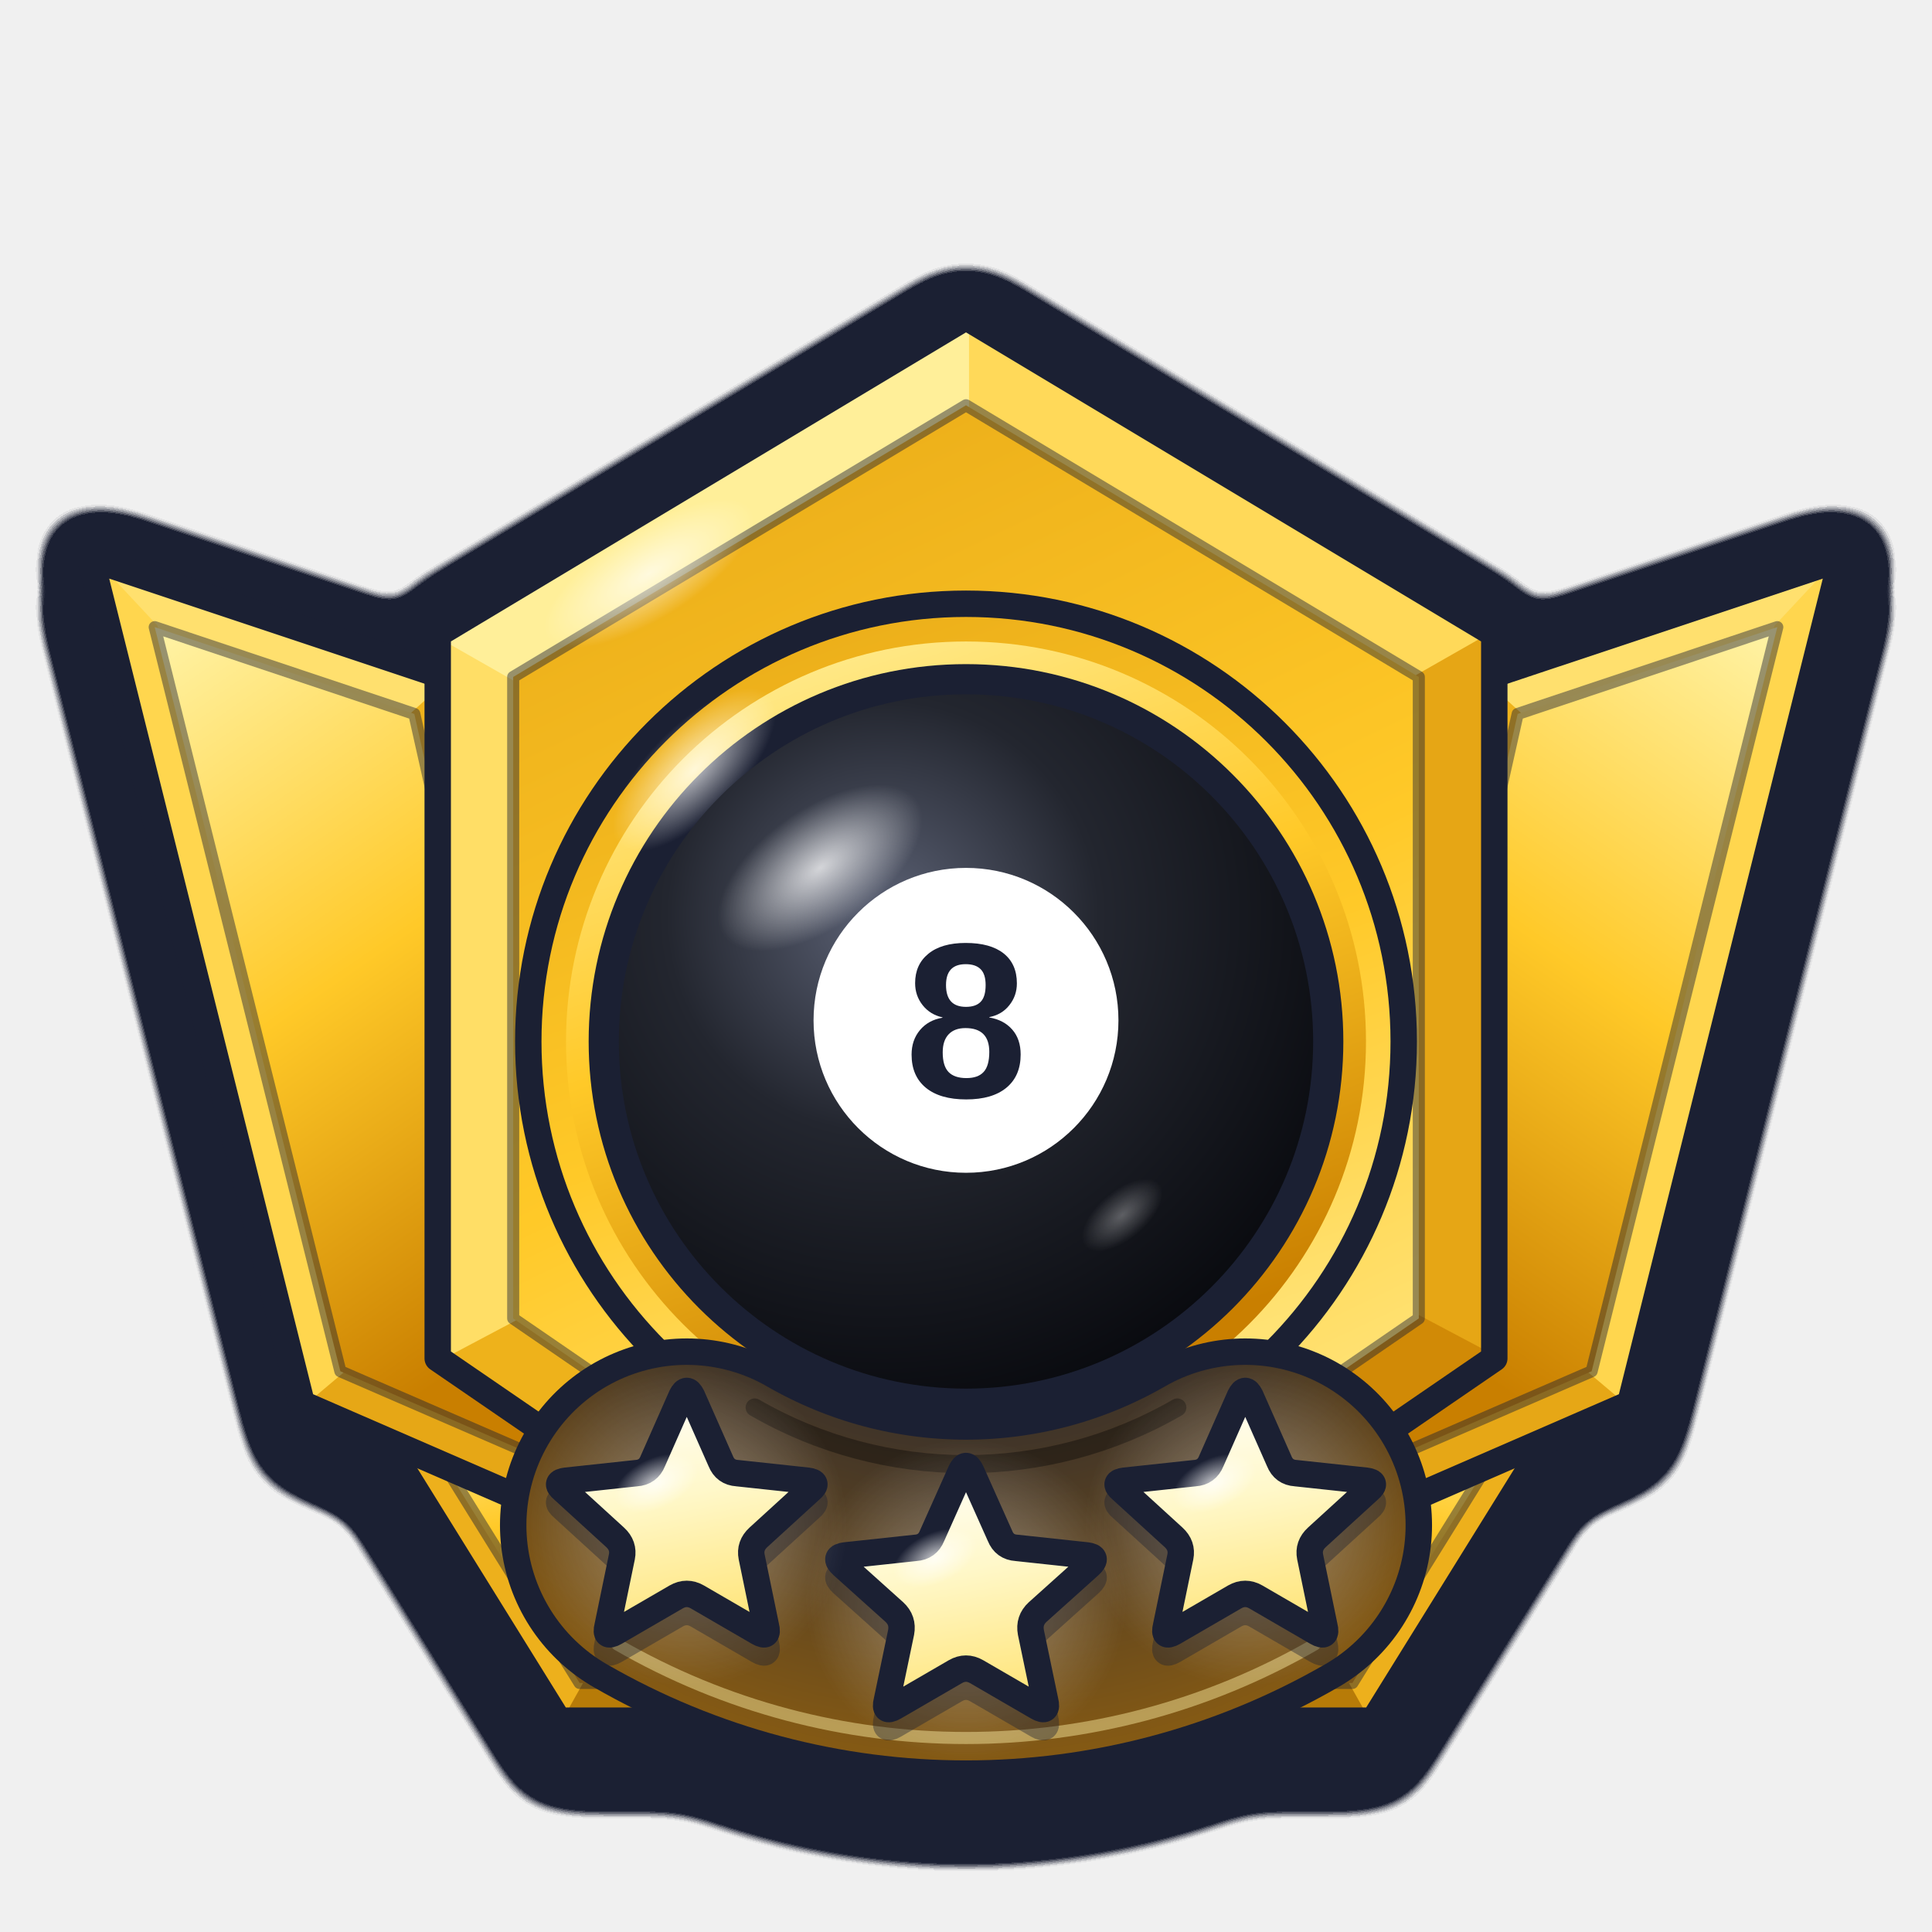
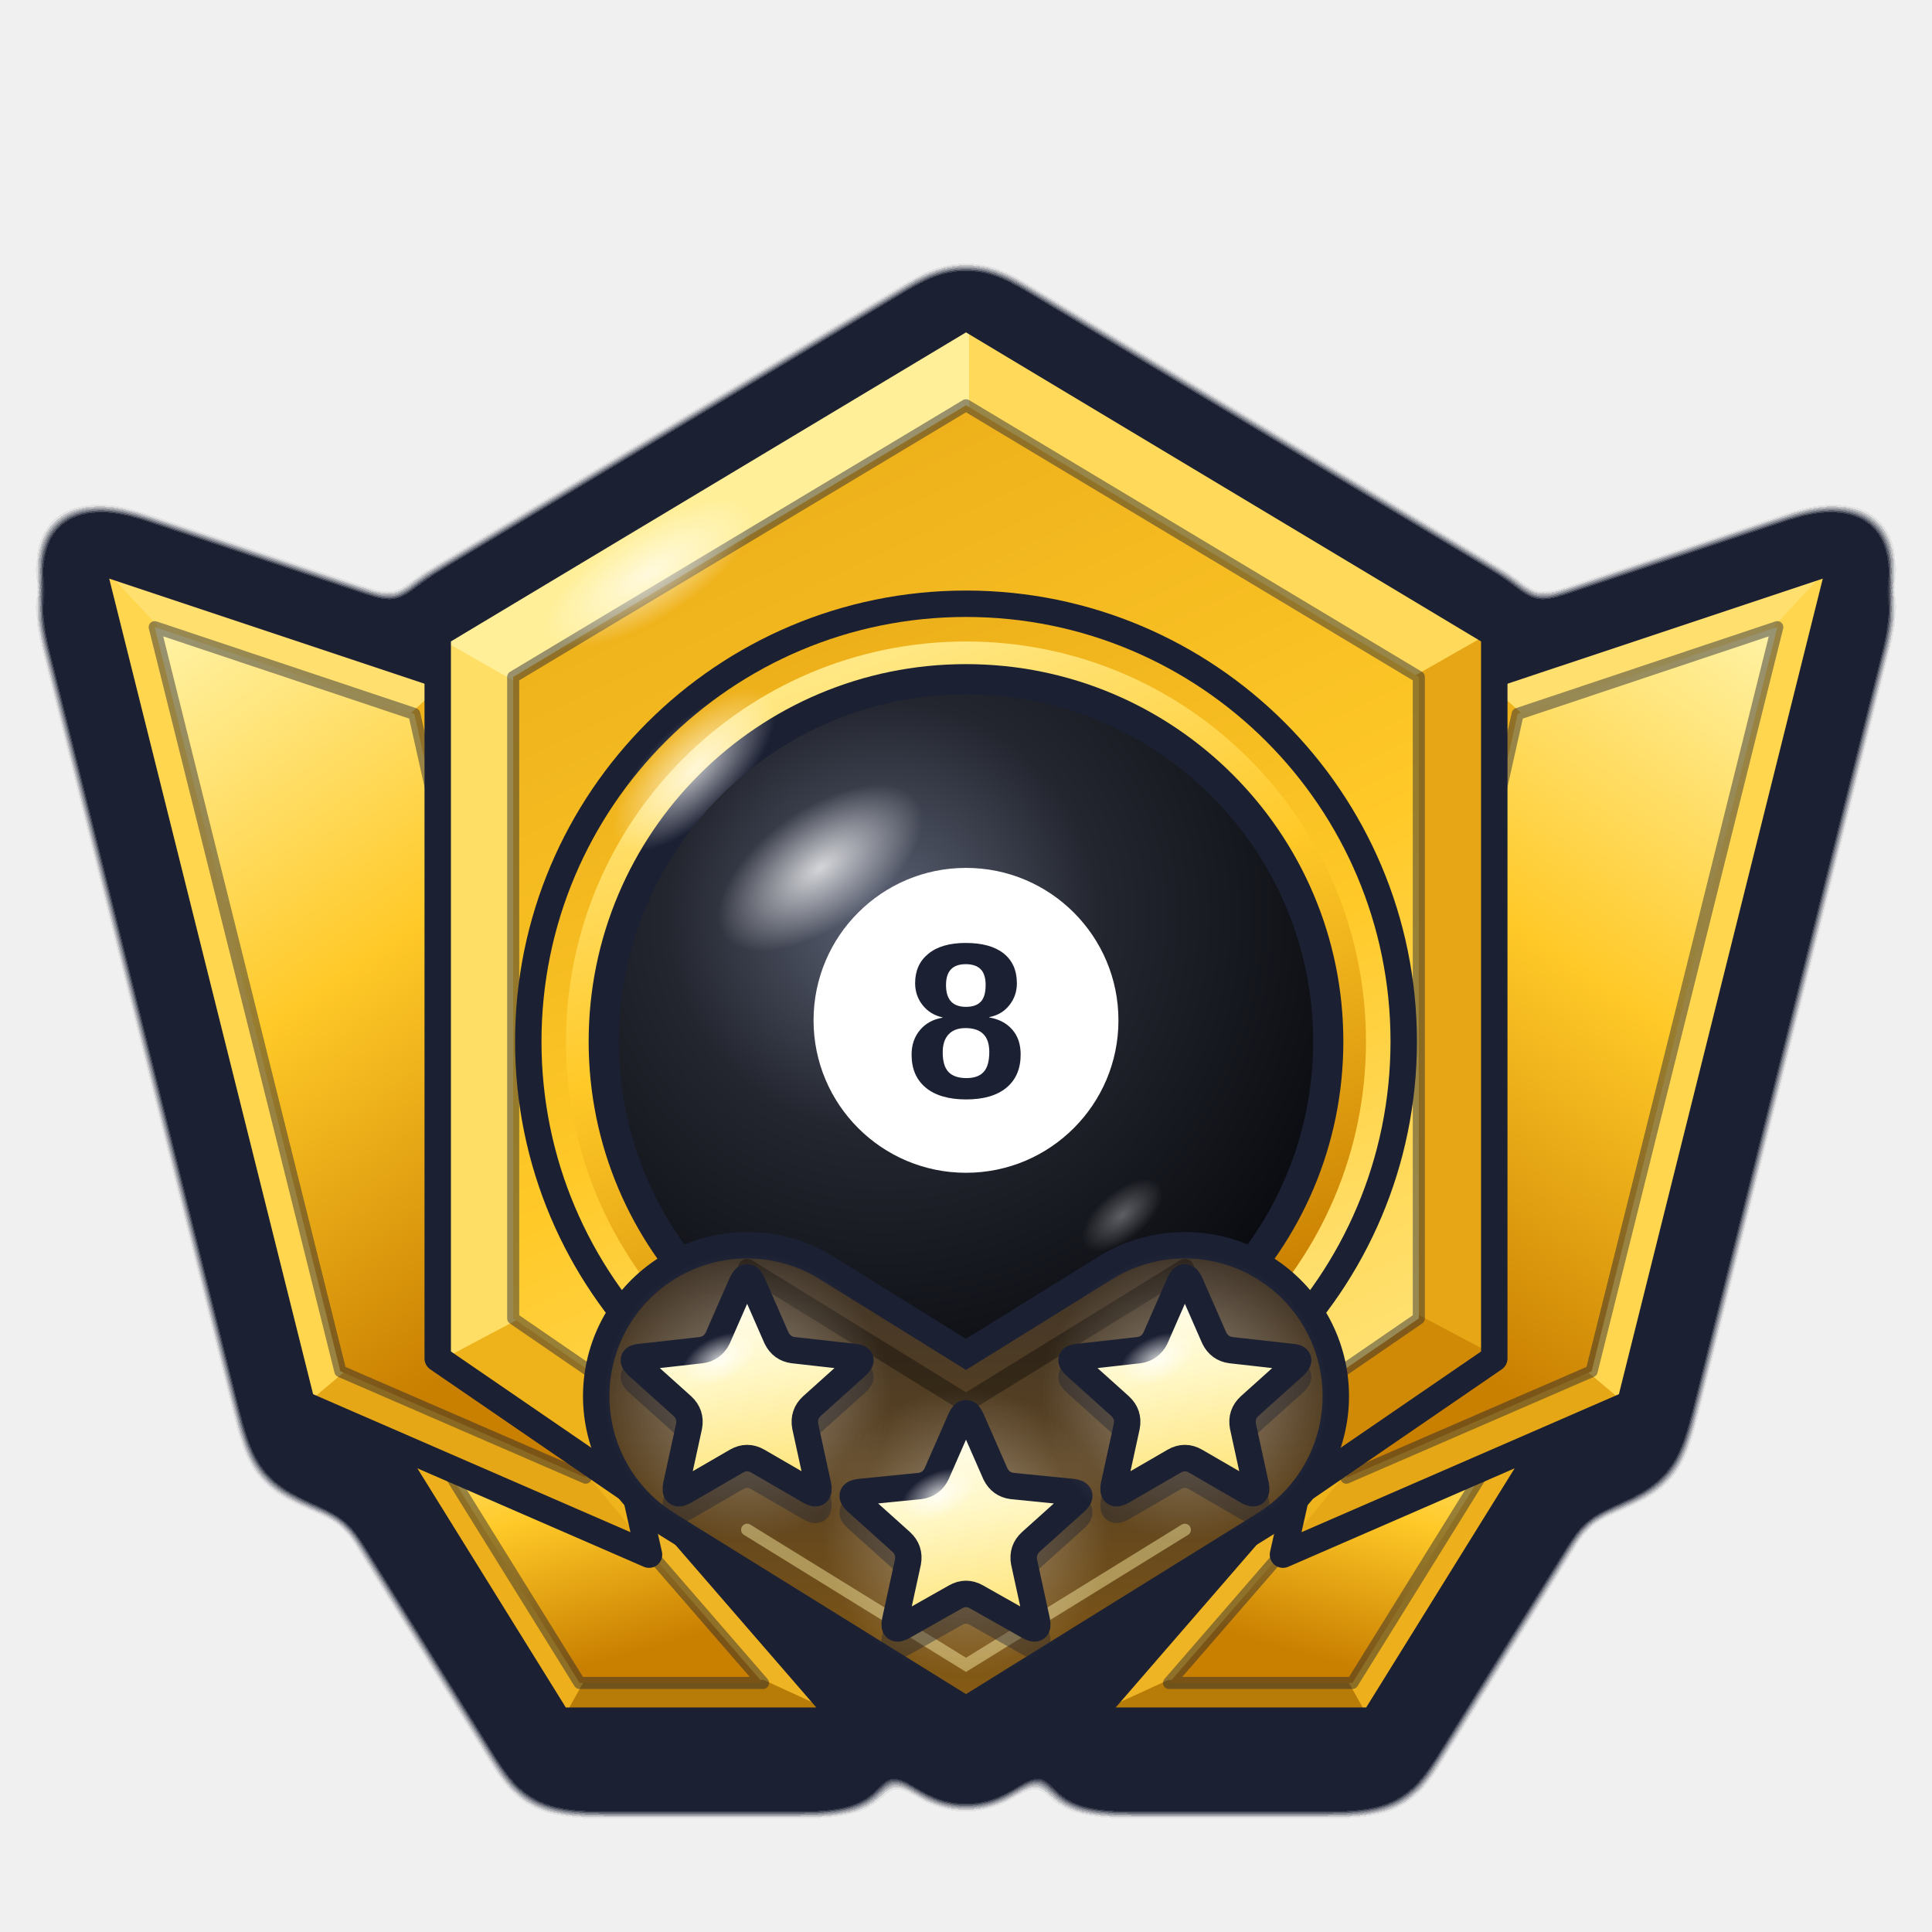
<svg xmlns="http://www.w3.org/2000/svg" width="512" height="512" viewBox="0 0 256 256">
  <defs>
    <linearGradient id="blue" x1="0" y1="0" x2="0.35" y2="1">
      <stop offset="0" stop-color="#9ED3FF" />
      <stop offset="0.45" stop-color="#3B9BFF" />
      <stop offset="1" stop-color="#1F6BD0" />
    </linearGradient>
    <linearGradient id="green" x1="0" y1="0" x2="0.35" y2="1">
      <stop offset="0" stop-color="#A8F5BE" />
      <stop offset="0.45" stop-color="#3DD66B" />
      <stop offset="1" stop-color="#1E9E47" />
    </linearGradient>
    <linearGradient id="red" x1="0" y1="0" x2="0.35" y2="1">
      <stop offset="0" stop-color="#FFA3A3" />
      <stop offset="0.45" stop-color="#FF4D4D" />
      <stop offset="1" stop-color="#C9283A" />
    </linearGradient>
    <linearGradient id="gold" x1="0" y1="0" x2="0.35" y2="1">
      <stop offset="0" stop-color="#FFF1A0" />
      <stop offset="0.45" stop-color="#FFC928" />
      <stop offset="1" stop-color="#DB8E00" />
    </linearGradient>
    <linearGradient id="wood" x1="0" y1="0" x2="0.35" y2="1">
      <stop offset="0" stop-color="#FFD9A0" />
      <stop offset="0.45" stop-color="#E7A35C" />
      <stop offset="1" stop-color="#A8622A" />
    </linearGradient>
    <linearGradient id="darkwood" x1="0" y1="0" x2="0.35" y2="1">
      <stop offset="0" stop-color="#C07A45" />
      <stop offset="0.45" stop-color="#8A4B22" />
      <stop offset="1" stop-color="#5E3014" />
    </linearGradient>
    <linearGradient id="white" x1="0" y1="0" x2="0.35" y2="1">
      <stop offset="0" stop-color="#FFFFFF" />
      <stop offset="0.45" stop-color="#F4F8FF" />
      <stop offset="1" stop-color="#C9D6EA" />
    </linearGradient>
    <linearGradient id="grey" x1="0" y1="0" x2="0.35" y2="1">
      <stop offset="0" stop-color="#E4E9F2" />
      <stop offset="0.45" stop-color="#AEB8C8" />
      <stop offset="1" stop-color="#7B869A" />
    </linearGradient>
    <linearGradient id="steel" x1="0" y1="0" x2="0.35" y2="1">
      <stop offset="0" stop-color="#D8E6F7" />
      <stop offset="0.45" stop-color="#9FB2CC" />
      <stop offset="1" stop-color="#6A7D98" />
    </linearGradient>
    <linearGradient id="cloth" x1="0" y1="0" x2="0.35" y2="1">
      <stop offset="0" stop-color="#6FE08E" />
      <stop offset="0.45" stop-color="#2FA24F" />
      <stop offset="1" stop-color="#1C7A37" />
    </linearGradient>
    <linearGradient id="sad" x1="0" y1="0" x2="0.35" y2="1">
      <stop offset="0" stop-color="#C4D4EE" />
      <stop offset="0.45" stop-color="#8EA3C7" />
      <stop offset="1" stop-color="#5E7299" />
    </linearGradient>
    <linearGradient id="purple" x1="0" y1="0" x2="0.35" y2="1">
      <stop offset="0" stop-color="#D7B8FF" />
      <stop offset="0.45" stop-color="#A259FF" />
      <stop offset="1" stop-color="#6E2FD0" />
    </linearGradient>
    <radialGradient id="shine" cx="0.5" cy="0.5" r="0.5">
      <stop offset="0" stop-color="#FFFFFF" stop-opacity="0.9" />
      <stop offset="1" stop-color="#FFFFFF" stop-opacity="0" />
    </radialGradient>
    <filter id="ink" x="-30%" y="-30%" width="160%" height="160%" color-interpolation-filters="sRGB">
      <feGaussianBlur in="SourceAlpha" stdDeviation="6.92" result="blur" />
      <feComponentTransfer in="blur" result="grown">
        <feFuncA type="linear" slope="7" intercept="-0.35" />
      </feComponentTransfer>
      <feOffset in="grown" dy="6" result="lip" />
      <feMerge result="both">
        <feMergeNode in="lip" />
        <feMergeNode in="grown" />
      </feMerge>
      <feFlood flood-color="#1B2033" />
      <feComposite in2="both" operator="in" result="outline" />
      <feMerge>
        <feMergeNode in="outline" />
        <feMergeNode in="SourceGraphic" />
      </feMerge>
    </filter>
  </defs>
  <defs>
    <filter id="badgeInk" x="-20%" y="-20%" width="140%" height="140%" color-interpolation-filters="sRGB">
      <feGaussianBlur in="SourceAlpha" stdDeviation="3.2" result="blur" />
      <feComponentTransfer in="blur" result="grown">
        <feFuncA type="linear" slope="40" intercept="-0.716" />
      </feComponentTransfer>
      <feOffset in="grown" dy="5" result="lip" />
      <feMerge result="both">
        <feMergeNode in="lip" />
        <feMergeNode in="grown" />
      </feMerge>
      <feFlood flood-color="#1B2033" />
      <feComposite in2="both" operator="in" result="outline" />
      <feMerge>
        <feMergeNode in="outline" />
        <feMergeNode in="SourceGraphic" />
      </feMerge>
    </filter>
  </defs>
  <defs>
    <linearGradient id="m" x1="0" y1="0" x2="0.35" y2="1">
      <stop offset="0.00" stop-color="#FFF3A6" />
      <stop offset="0.50" stop-color="#FFC928" />
      <stop offset="1.00" stop-color="#C97F00" />
    </linearGradient>
    <linearGradient id="r" x1="0" y1="0" x2="0.35" y2="1">
      <stop offset="0.00" stop-color="#E7A816" />
      <stop offset="0.60" stop-color="#FFC928" />
      <stop offset="1.00" stop-color="#FFE274" />
    </linearGradient>
    <linearGradient id="w" x1="0" y1="0" x2="0.35" y2="1">
      <stop offset="0.00" stop-color="#FFE47A" />
      <stop offset="0.55" stop-color="#FFC928" />
      <stop offset="1.00" stop-color="#C97F00" />
    </linearGradient>
    <linearGradient id="c" x1="0" y1="0" x2="0.3" y2="1">
      <stop offset="0.00" stop-color="#FFF8CA" />
      <stop offset="0.55" stop-color="#FFDC61" />
      <stop offset="1.00" stop-color="#FFC928" />
    </linearGradient>
    <linearGradient id="s" x1="0" y1="0" x2="0.2" y2="1">
      <stop offset="0.00" stop-color="#FFFFFF" />
      <stop offset="0.50" stop-color="#FFF8CA" />
      <stop offset="1.00" stop-color="#FFE680" />
    </linearGradient>
    <linearGradient id="g" x1="0" y1="0" x2="0.35" y2="1">
      <stop offset="0.00" stop-color="#FFF3A6" />
      <stop offset="0.50" stop-color="#FFC928" />
      <stop offset="1.00" stop-color="#C97F00" />
    </linearGradient>
    <linearGradient id="gr" x1="0" y1="0" x2="0.35" y2="1">
      <stop offset="0.00" stop-color="#E7A816" />
      <stop offset="0.60" stop-color="#FFC928" />
      <stop offset="1.00" stop-color="#FFE274" />
    </linearGradient>
    <radialGradient id="ball" cx="0.38" cy="0.32" r="0.78">
      <stop offset="0" stop-color="#5C6275" />
      <stop offset="0.4" stop-color="#23262F" />
      <stop offset="1" stop-color="#06070B" />
    </radialGradient>
  </defs>
  <g filter="url(#badgeInk)">
    <path d="M38.0 170.0 L86.0 198.0 L82.8 201.9 L52.9 184.5 Z" fill="#F4C238" stroke="#F4C238" stroke-width="0.8" />
    <path d="M86.0 198.0 L112.0 228.0 L101.1 223.0 L82.8 201.9 Z" fill="#EEB423" stroke="#EEB423" stroke-width="0.8" />
    <path d="M112.0 228.0 L74.0 228.0 L76.8 223.0 L101.1 223.0 Z" fill="#B77B08" stroke="#B77B08" stroke-width="0.8" />
    <path d="M74.0 228.0 L38.0 170.0 L52.9 184.5 L76.8 223.0 Z" fill="#EDB01C" stroke="#EDB01C" stroke-width="0.8" />
    <path d="M52.9 184.5 L82.8 201.9 L101.1 223.0 L76.8 223.0 Z" fill="url(#m)" />
    <path d="M52.9 184.5 L82.8 201.9 L101.1 223.0 L76.8 223.0 Z" fill="none" stroke="#1B2033" stroke-width="1.6" stroke-opacity="0.45" stroke-linejoin="round" />
    <path d="M38.0 170.0 L86.0 198.0 L112.0 228.0 L74.0 228.0 Z" fill="none" stroke="#1B2033" stroke-width="3.5" stroke-linejoin="round" />
    <path d="M12.0 74.0 L60.0 90.0 L54.9 94.6 L20.5 83.1 Z" fill="#FFE06E" stroke="#FFE06E" stroke-width="0.8" />
    <path d="M60.0 90.0 L86.0 206.0 L77.6 195.8 L54.9 94.6 Z" fill="#EFB31C" stroke="#EFB31C" stroke-width="0.8" />
    <path d="M86.0 206.0 L40.0 186.0 L45.1 181.7 L77.6 195.8 Z" fill="#E6A716" stroke="#E6A716" stroke-width="0.8" />
    <path d="M40.0 186.0 L12.0 74.0 L20.5 83.1 L45.1 181.7 Z" fill="#FFD64E" stroke="#FFD64E" stroke-width="0.8" />
    <path d="M20.5 83.1 L54.9 94.6 L77.6 195.8 L45.1 181.7 Z" fill="url(#m)" />
    <path d="M20.5 83.1 L54.9 94.6 L77.6 195.8 L45.1 181.7 Z" fill="none" stroke="#1B2033" stroke-width="1.6" stroke-opacity="0.45" stroke-linejoin="round" />
    <path d="M12.0 74.0 L60.0 90.0 L86.0 206.0 L40.0 186.0 Z" fill="none" stroke="#1B2033" stroke-width="3.5" stroke-linejoin="round" />
    <g transform="matrix(-1 0 0 1 256 0)">
      <path d="M38.0 170.0 L86.0 198.0 L82.8 201.9 L52.9 184.5 Z" fill="#F4C238" stroke="#F4C238" stroke-width="0.8" />
      <path d="M86.0 198.0 L112.0 228.0 L101.1 223.0 L82.8 201.9 Z" fill="#EEB423" stroke="#EEB423" stroke-width="0.8" />
      <path d="M112.0 228.0 L74.0 228.0 L76.8 223.0 L101.1 223.0 Z" fill="#B77B08" stroke="#B77B08" stroke-width="0.8" />
      <path d="M74.0 228.0 L38.0 170.0 L52.9 184.5 L76.8 223.0 Z" fill="#EDB01C" stroke="#EDB01C" stroke-width="0.8" />
      <path d="M52.9 184.5 L82.8 201.9 L101.1 223.0 L76.8 223.0 Z" fill="url(#m)" />
      <path d="M52.9 184.5 L82.8 201.9 L101.1 223.0 L76.8 223.0 Z" fill="none" stroke="#1B2033" stroke-width="1.6" stroke-opacity="0.45" stroke-linejoin="round" />
      <path d="M38.0 170.0 L86.0 198.0 L112.0 228.0 L74.0 228.0 Z" fill="none" stroke="#1B2033" stroke-width="3.5" stroke-linejoin="round" />
      <path d="M12.0 74.0 L60.0 90.0 L54.9 94.6 L20.5 83.1 Z" fill="#FFE06E" stroke="#FFE06E" stroke-width="0.8" />
      <path d="M60.0 90.0 L86.0 206.0 L77.6 195.8 L54.9 94.6 Z" fill="#EFB31C" stroke="#EFB31C" stroke-width="0.8" />
      <path d="M86.0 206.0 L40.0 186.0 L45.1 181.7 L77.6 195.8 Z" fill="#E6A716" stroke="#E6A716" stroke-width="0.8" />
      <path d="M40.0 186.0 L12.0 74.0 L20.5 83.1 L45.1 181.7 Z" fill="#FFD64E" stroke="#FFD64E" stroke-width="0.8" />
      <path d="M20.5 83.1 L54.9 94.6 L77.6 195.8 L45.1 181.7 Z" fill="url(#m)" />
      <path d="M20.5 83.1 L54.9 94.6 L77.6 195.8 L45.1 181.7 Z" fill="none" stroke="#1B2033" stroke-width="1.6" stroke-opacity="0.45" stroke-linejoin="round" />
      <path d="M12.0 74.0 L60.0 90.0 L86.0 206.0 L40.0 186.0 Z" fill="none" stroke="#1B2033" stroke-width="3.5" stroke-linejoin="round" />
    </g>
    <path d="M128.0 42.0 L198.0 84.0 L188.0 89.7 L128.0 53.7 Z" fill="#FFD959" stroke="#FFD959" stroke-width="0.8" />
    <path d="M198.0 84.0 L198.0 180.0 L188.0 174.7 L188.0 89.7 Z" fill="#E6A615" stroke="#E6A615" stroke-width="0.8" />
    <path d="M198.0 180.0 L128.0 228.0 L128.0 215.9 L188.0 174.7 Z" fill="#D18A06" stroke="#D18A06" stroke-width="0.8" />
    <path d="M128.0 228.0 L58.0 180.0 L68.0 174.7 L128.0 215.9 Z" fill="#EEB21B" stroke="#EEB21B" stroke-width="0.8" />
    <path d="M58.0 180.0 L58.0 84.0 L68.0 89.7 L68.0 174.7 Z" fill="#FFDE66" stroke="#FFDE66" stroke-width="0.8" />
    <path d="M58.0 84.0 L128.0 42.0 L128.0 53.7 L68.0 89.7 Z" fill="#FFEF99" stroke="#FFEF99" stroke-width="0.8" />
    <path d="M128.0 53.7 L188.0 89.7 L188.0 174.7 L128.0 215.9 L68.0 174.7 L68.0 89.7 Z" fill="url(#r)" />
    <path d="M128.0 53.7 L188.0 89.7 L188.0 174.7 L128.0 215.9 L68.0 174.7 L68.0 89.7 Z" fill="none" stroke="#1B2033" stroke-width="1.6" stroke-opacity="0.45" stroke-linejoin="round" />
    <path d="M128.0 42.0 L198.0 84.0 L198.0 180.0 L128.0 228.0 L58.0 180.0 L58.0 84.0 Z" fill="none" stroke="#1B2033" stroke-width="3.5" stroke-linejoin="round" />
    <ellipse cx="86" cy="76" rx="16" ry="6" fill="url(#shine)" opacity="0.75" transform="rotate(-32 86 76)" />
    <circle cx="128" cy="138" r="58" fill="url(#r)" stroke="#1B2033" stroke-width="3.5" />
    <circle cx="128" cy="138" r="53" fill="url(#m)" />
    <circle cx="128" cy="138" r="50" fill="#1B2033" />
    <ellipse cx="92" cy="102" rx="14" ry="6" fill="url(#shine)" opacity="0.8" transform="rotate(-45 92 102)" />
    <circle cx="128" cy="138" r="46" fill="url(#ball)" />
    <circle cx="128.0" cy="135.2" r="20.2" fill="#FFFFFF" />
    <text x="128.0" y="145.4" font-family="Arial Black, Arial, sans-serif" font-weight="900" font-size="29.3" text-anchor="middle" fill="#1B2033">8</text>
    <ellipse cx="108.68" cy="115.0" rx="15.64" ry="7.82" fill="url(#shine)" opacity="0.85" transform="rotate(-35 108.68 115.0)" />
    <ellipse cx="148.7" cy="161.0" rx="6.44" ry="3.22" fill="url(#shine)" opacity="0.35" transform="rotate(-40 148.7 161.0)" />
    <defs>
-       <radialGradient id="tray" gradientUnits="userSpaceOnUse" cx="128" cy="138" r="97.0">
-         <stop offset="0.526" stop-color="#3E3329" />
-         <stop offset="0.763" stop-color="#61461F" />
-         <stop offset="1" stop-color="#875B13" />
-       </radialGradient>
+       <linearGradient id="tray" gradientUnits="userSpaceOnUse" x1="0" y1="165.0" x2="0" y2="229.0">
+         <stop offset="0" stop-color="#3E3329" />
+         <stop offset="0.55" stop-color="#61461F" />
+         <stop offset="1" stop-color="#8C5E12" />
+       </linearGradient>
      <radialGradient id="glow">
        <stop offset="0" stop-color="#FFFFFF" stop-opacity="0.5" />
        <stop offset="1" stop-color="#FFFFFF" stop-opacity="0" />
      </radialGradient>
    </defs>
-     <path d="M165.0 202.1 A74 74 0 0 1 91.0 202.1" fill="none" stroke="#1B2033" stroke-width="49.5" stroke-linecap="round" />
-     <path d="M165.0 202.1 A74 74 0 0 1 91.0 202.1" fill="none" stroke="url(#tray)" stroke-width="42.5" stroke-linecap="round" />
-     <path d="M174.2 217.9 A92.3 92.3 0 0 1 81.8 217.9" fill="none" stroke="#FFF3A6" stroke-width="1.6" stroke-opacity="0.45" stroke-linecap="round" />
-     <path d="M156.0 186.5 A56.0 56.0 0 0 1 100.0 186.5" fill="none" stroke="#000000" stroke-width="2.4" stroke-opacity="0.35" stroke-linecap="round" />
-     <circle cx="165.0" cy="202.1" r="21.3" fill="url(#glow)" opacity="0.8" />
-     <path opacity="0.4" d="M164.3 187.4 Q165.0 186.0 165.7 187.4 L169.5 196.0 Q170.1 197.5 171.7 197.6 L181.0 198.6 Q182.6 198.8 181.4 199.8 L174.5 206.1 Q173.3 207.2 173.6 208.7 L175.5 217.9 Q175.9 219.5 174.5 218.7 L166.4 214.0 Q165.0 213.2 163.6 214.0 L155.5 218.7 Q154.1 219.5 154.5 217.9 L156.4 208.7 Q156.7 207.2 155.5 206.1 L148.6 199.8 Q147.4 198.8 149.0 198.6 L158.3 197.6 Q159.9 197.5 160.5 196.0 Z" fill="#000000" stroke="#1B2033" stroke-width="3.5" stroke-linejoin="round" />
-     <ellipse cx="160.93" cy="198.936" rx="5.92" ry="3.33" fill="url(#shine)" opacity="0.85" transform="rotate(-25 160.93 198.9359)" />
-     <path d="M164.3 185.0 Q165.0 183.6 165.7 185.0 L169.5 193.6 Q170.1 195.1 171.7 195.2 L181.0 196.2 Q182.6 196.4 181.4 197.4 L174.5 203.7 Q173.3 204.8 173.6 206.3 L175.5 215.5 Q175.9 217.1 174.5 216.3 L166.4 211.6 Q165.0 210.8 163.6 211.6 L155.5 216.3 Q154.1 217.1 154.5 215.5 L156.4 206.3 Q156.7 204.8 155.5 203.7 L148.6 197.4 Q147.4 196.4 149.0 196.2 L158.3 195.2 Q159.9 195.1 160.5 193.6 Z" fill="url(#s)" stroke="#1B2033" stroke-width="3.5" stroke-linejoin="round" />
-     <ellipse cx="160.93" cy="196.536" rx="5.92" ry="3.33" fill="url(#shine)" opacity="0.85" transform="rotate(-25 160.93 196.5359)" />
-     <circle cx="128.0" cy="212.0" r="21.3" fill="url(#glow)" opacity="0.8" />
-     <path opacity="0.4" d="M127.3 197.4 Q128.0 195.9 128.7 197.4 L132.5 205.9 Q133.1 207.4 134.7 207.5 L144.0 208.5 Q145.6 208.7 144.4 209.8 L137.5 216.0 Q136.3 217.1 136.6 218.7 L138.5 227.8 Q138.9 229.4 137.5 228.6 L129.4 223.9 Q128.0 223.1 126.6 223.9 L118.5 228.6 Q117.1 229.4 117.5 227.8 L119.4 218.7 Q119.7 217.1 118.5 216.0 L111.6 209.8 Q110.4 208.7 112.0 208.5 L121.3 207.5 Q122.9 207.4 123.5 205.9 Z" fill="#000000" stroke="#1B2033" stroke-width="3.5" stroke-linejoin="round" />
-     <ellipse cx="123.93" cy="208.85" rx="5.92" ry="3.33" fill="url(#shine)" opacity="0.85" transform="rotate(-25 123.93 208.85)" />
-     <path d="M127.3 195.0 Q128.0 193.5 128.7 195.0 L132.5 203.5 Q133.1 205.0 134.7 205.1 L144.0 206.1 Q145.6 206.3 144.4 207.4 L137.5 213.6 Q136.3 214.7 136.6 216.3 L138.5 225.4 Q138.9 227.0 137.5 226.2 L129.4 221.5 Q128.0 220.7 126.6 221.5 L118.5 226.2 Q117.1 227.0 117.5 225.4 L119.4 216.3 Q119.7 214.7 118.5 213.6 L111.6 207.4 Q110.4 206.3 112.0 206.1 L121.3 205.1 Q122.9 205.0 123.5 203.5 Z" fill="url(#s)" stroke="#1B2033" stroke-width="3.5" stroke-linejoin="round" />
-     <ellipse cx="123.93" cy="206.45" rx="5.92" ry="3.33" fill="url(#shine)" opacity="0.85" transform="rotate(-25 123.93 206.45)" />
-     <circle cx="91.0" cy="202.1" r="21.3" fill="url(#glow)" opacity="0.8" />
-     <path opacity="0.4" d="M90.3 187.4 Q91.0 186.0 91.7 187.4 L95.5 196.0 Q96.1 197.5 97.7 197.6 L107.0 198.6 Q108.6 198.8 107.4 199.8 L100.5 206.1 Q99.3 207.2 99.6 208.7 L101.5 217.9 Q101.9 219.5 100.5 218.7 L92.4 214.0 Q91.0 213.2 89.6 214.0 L81.5 218.7 Q80.1 219.5 80.5 217.9 L82.4 208.7 Q82.7 207.2 81.5 206.1 L74.6 199.8 Q73.4 198.8 75.0 198.6 L84.3 197.6 Q85.9 197.5 86.5 196.0 Z" fill="#000000" stroke="#1B2033" stroke-width="3.5" stroke-linejoin="round" />
-     <ellipse cx="86.93" cy="198.936" rx="5.92" ry="3.33" fill="url(#shine)" opacity="0.85" transform="rotate(-25 86.93 198.9359)" />
-     <path d="M90.3 185.0 Q91.0 183.6 91.7 185.0 L95.5 193.6 Q96.1 195.1 97.7 195.2 L107.0 196.2 Q108.6 196.4 107.4 197.4 L100.5 203.7 Q99.3 204.8 99.6 206.3 L101.5 215.5 Q101.9 217.1 100.5 216.3 L92.4 211.6 Q91.0 210.8 89.6 211.6 L81.5 216.3 Q80.1 217.1 80.5 215.5 L82.4 206.3 Q82.7 204.8 81.5 203.7 L74.6 197.4 Q73.4 196.4 75.0 196.2 L84.3 195.2 Q85.9 195.1 86.5 193.6 Z" fill="url(#s)" stroke="#1B2033" stroke-width="3.5" stroke-linejoin="round" />
-     <ellipse cx="86.93" cy="196.536" rx="5.92" ry="3.33" fill="url(#shine)" opacity="0.85" transform="rotate(-25 86.93 196.5359)" />
+     <path d="M99.0 185.0 L128.0 203.0 L157.0 185.0" fill="none" stroke-linecap="round" stroke-linejoin="miter" stroke-miterlimit="4" stroke="#1B2033" stroke-width="43.5" />
+     <path d="M99.0 185.0 L128.0 203.0 L157.0 185.0" fill="none" stroke-linecap="round" stroke-linejoin="miter" stroke-miterlimit="4" stroke="url(#tray)" stroke-width="36.5" />
+     <path d="M99.0 202.7 L128.0 220.6 L157.0 202.7" fill="none" stroke="#FFF3A6" stroke-width="1.6" stroke-opacity="0.45" stroke-linecap="round" />
+     <path d="M99.0 168.0 L128.0 185.9 L157.0 168.0" fill="none" stroke="#000000" stroke-width="2.4" stroke-opacity="0.35" stroke-linecap="round" />
+     <circle cx="99.0" cy="185.0" r="19.0" fill="url(#glow)" opacity="0.8" />
+     <path opacity="0.4" d="M98.3 172.2 Q99.0 170.7 99.7 172.2 L102.9 179.5 Q103.6 180.9 105.1 181.1 L113.1 182.0 Q114.7 182.1 113.5 183.2 L107.6 188.5 Q106.4 189.6 106.7 191.2 L108.4 199.0 Q108.7 200.6 107.3 199.8 L100.4 195.8 Q99.0 195.0 97.6 195.8 L90.7 199.8 Q89.3 200.6 89.6 199.0 L91.3 191.2 Q91.6 189.6 90.4 188.5 L84.5 183.2 Q83.3 182.1 84.9 182.0 L92.9 181.1 Q94.4 180.9 95.1 179.5 Z" fill="#000000" stroke="#1B2033" stroke-width="3.5" stroke-linejoin="round" />
+     <ellipse cx="95.37" cy="182.27" rx="5.28" ry="2.97" fill="url(#shine)" opacity="0.85" transform="rotate(-25 95.37 182.27)" />
+     <path d="M98.3 170.0 Q99.0 168.5 99.7 170.0 L102.9 177.3 Q103.6 178.7 105.1 178.9 L113.1 179.8 Q114.7 179.9 113.5 181.0 L107.6 186.3 Q106.4 187.4 106.7 189.0 L108.4 196.8 Q108.7 198.4 107.3 197.6 L100.4 193.6 Q99.0 192.8 97.6 193.6 L90.7 197.6 Q89.3 198.4 89.6 196.8 L91.3 189.0 Q91.6 187.4 90.4 186.3 L84.5 181.0 Q83.3 179.9 84.9 179.8 L92.9 178.9 Q94.4 178.7 95.1 177.3 Z" fill="url(#s)" stroke="#1B2033" stroke-width="3.5" stroke-linejoin="round" />
+     <ellipse cx="95.37" cy="180.07" rx="5.28" ry="2.97" fill="url(#shine)" opacity="0.85" transform="rotate(-25 95.37 180.07)" />
+     <circle cx="128.0" cy="203.0" r="19.0" fill="url(#glow)" opacity="0.8" />
+     <path opacity="0.4" d="M127.3 190.2 Q128.0 188.7 128.7 190.2 L131.9 197.5 Q132.6 198.9 134.1 199.1 L142.1 199.9 Q143.7 200.1 142.5 201.2 L136.6 206.5 Q135.4 207.6 135.7 209.2 L137.4 217.0 Q137.7 218.5 136.3 217.7 L129.4 213.8 Q128.0 213.0 126.6 213.8 L119.7 217.7 Q118.3 218.5 118.6 217.0 L120.3 209.2 Q120.6 207.6 119.4 206.5 L113.5 201.2 Q112.3 200.1 113.9 199.9 L121.9 199.1 Q123.4 198.9 124.1 197.5 Z" fill="#000000" stroke="#1B2033" stroke-width="3.5" stroke-linejoin="round" />
+     <ellipse cx="124.37" cy="200.25" rx="5.28" ry="2.97" fill="url(#shine)" opacity="0.85" transform="rotate(-25 124.37 200.25)" />
+     <path d="M127.3 188.0 Q128.0 186.5 128.7 188.0 L131.9 195.3 Q132.6 196.7 134.1 196.9 L142.1 197.7 Q143.7 197.9 142.5 199.0 L136.6 204.3 Q135.4 205.4 135.7 207.0 L137.4 214.8 Q137.7 216.3 136.3 215.5 L129.4 211.6 Q128.0 210.8 126.6 211.6 L119.7 215.5 Q118.3 216.3 118.6 214.8 L120.3 207.0 Q120.6 205.4 119.4 204.3 L113.5 199.0 Q112.3 197.9 113.9 197.7 L121.9 196.9 Q123.4 196.7 124.1 195.3 Z" fill="url(#s)" stroke="#1B2033" stroke-width="3.5" stroke-linejoin="round" />
+     <ellipse cx="124.37" cy="198.05" rx="5.28" ry="2.97" fill="url(#shine)" opacity="0.85" transform="rotate(-25 124.37 198.05)" />
+     <circle cx="157.0" cy="185.0" r="19.0" fill="url(#glow)" opacity="0.8" />
+     <path opacity="0.4" d="M156.3 172.2 Q157.0 170.7 157.7 172.2 L160.9 179.5 Q161.6 180.9 163.1 181.1 L171.1 182.0 Q172.7 182.1 171.5 183.2 L165.6 188.5 Q164.4 189.6 164.7 191.2 L166.4 199.0 Q166.7 200.6 165.3 199.8 L158.4 195.8 Q157.0 195.0 155.6 195.8 L148.7 199.8 Q147.3 200.6 147.6 199.0 L149.3 191.2 Q149.6 189.6 148.4 188.5 L142.5 183.2 Q141.3 182.1 142.9 182.0 L150.9 181.1 Q152.4 180.9 153.1 179.5 Z" fill="#000000" stroke="#1B2033" stroke-width="3.5" stroke-linejoin="round" />
+     <ellipse cx="153.37" cy="182.27" rx="5.28" ry="2.97" fill="url(#shine)" opacity="0.85" transform="rotate(-25 153.37 182.27)" />
+     <path d="M156.3 170.0 Q157.0 168.5 157.7 170.0 L160.9 177.3 Q161.6 178.7 163.1 178.9 L171.1 179.8 Q172.7 179.9 171.5 181.0 L165.6 186.3 Q164.4 187.4 164.7 189.0 L166.4 196.8 Q166.7 198.4 165.3 197.6 L158.4 193.6 Q157.0 192.8 155.6 193.6 L148.7 197.6 Q147.3 198.4 147.6 196.8 L149.3 189.0 Q149.6 187.4 148.4 186.3 L142.5 181.0 Q141.3 179.9 142.9 179.8 L150.9 178.9 Q152.4 178.7 153.1 177.3 Z" fill="url(#s)" stroke="#1B2033" stroke-width="3.5" stroke-linejoin="round" />
+     <ellipse cx="153.37" cy="180.07" rx="5.28" ry="2.97" fill="url(#shine)" opacity="0.85" transform="rotate(-25 153.37 180.07)" />
  </g>
</svg>
